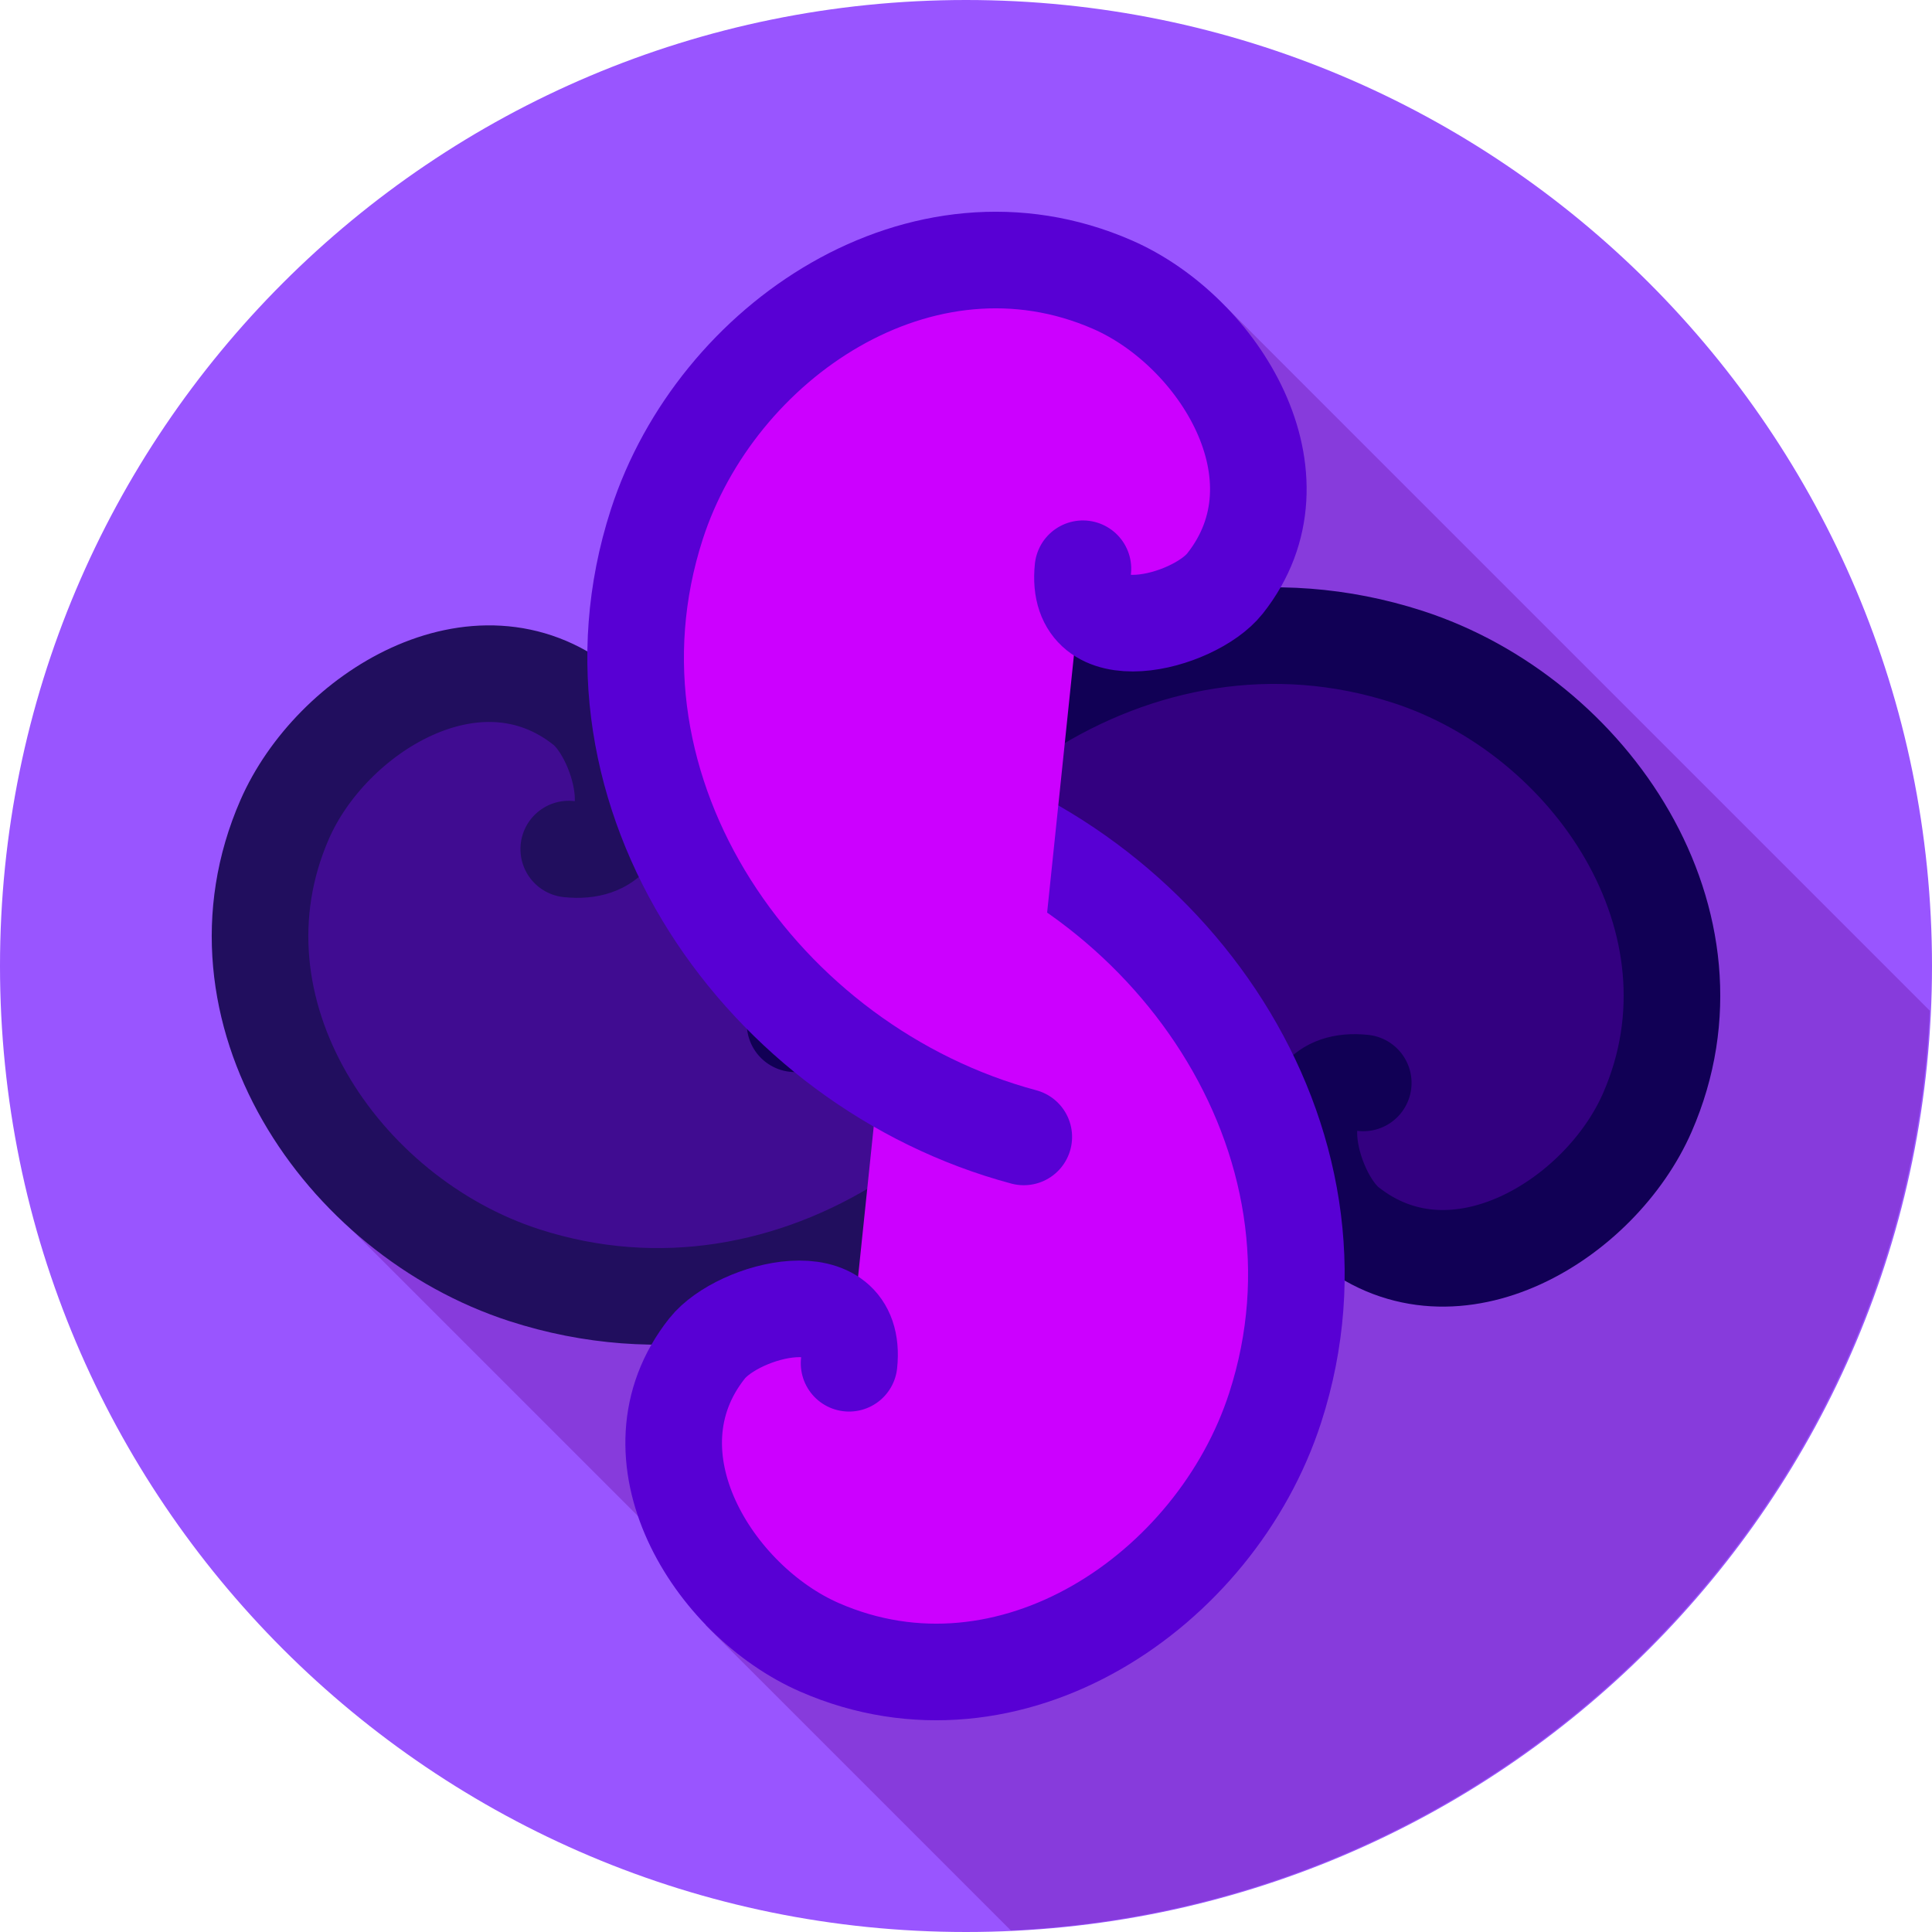
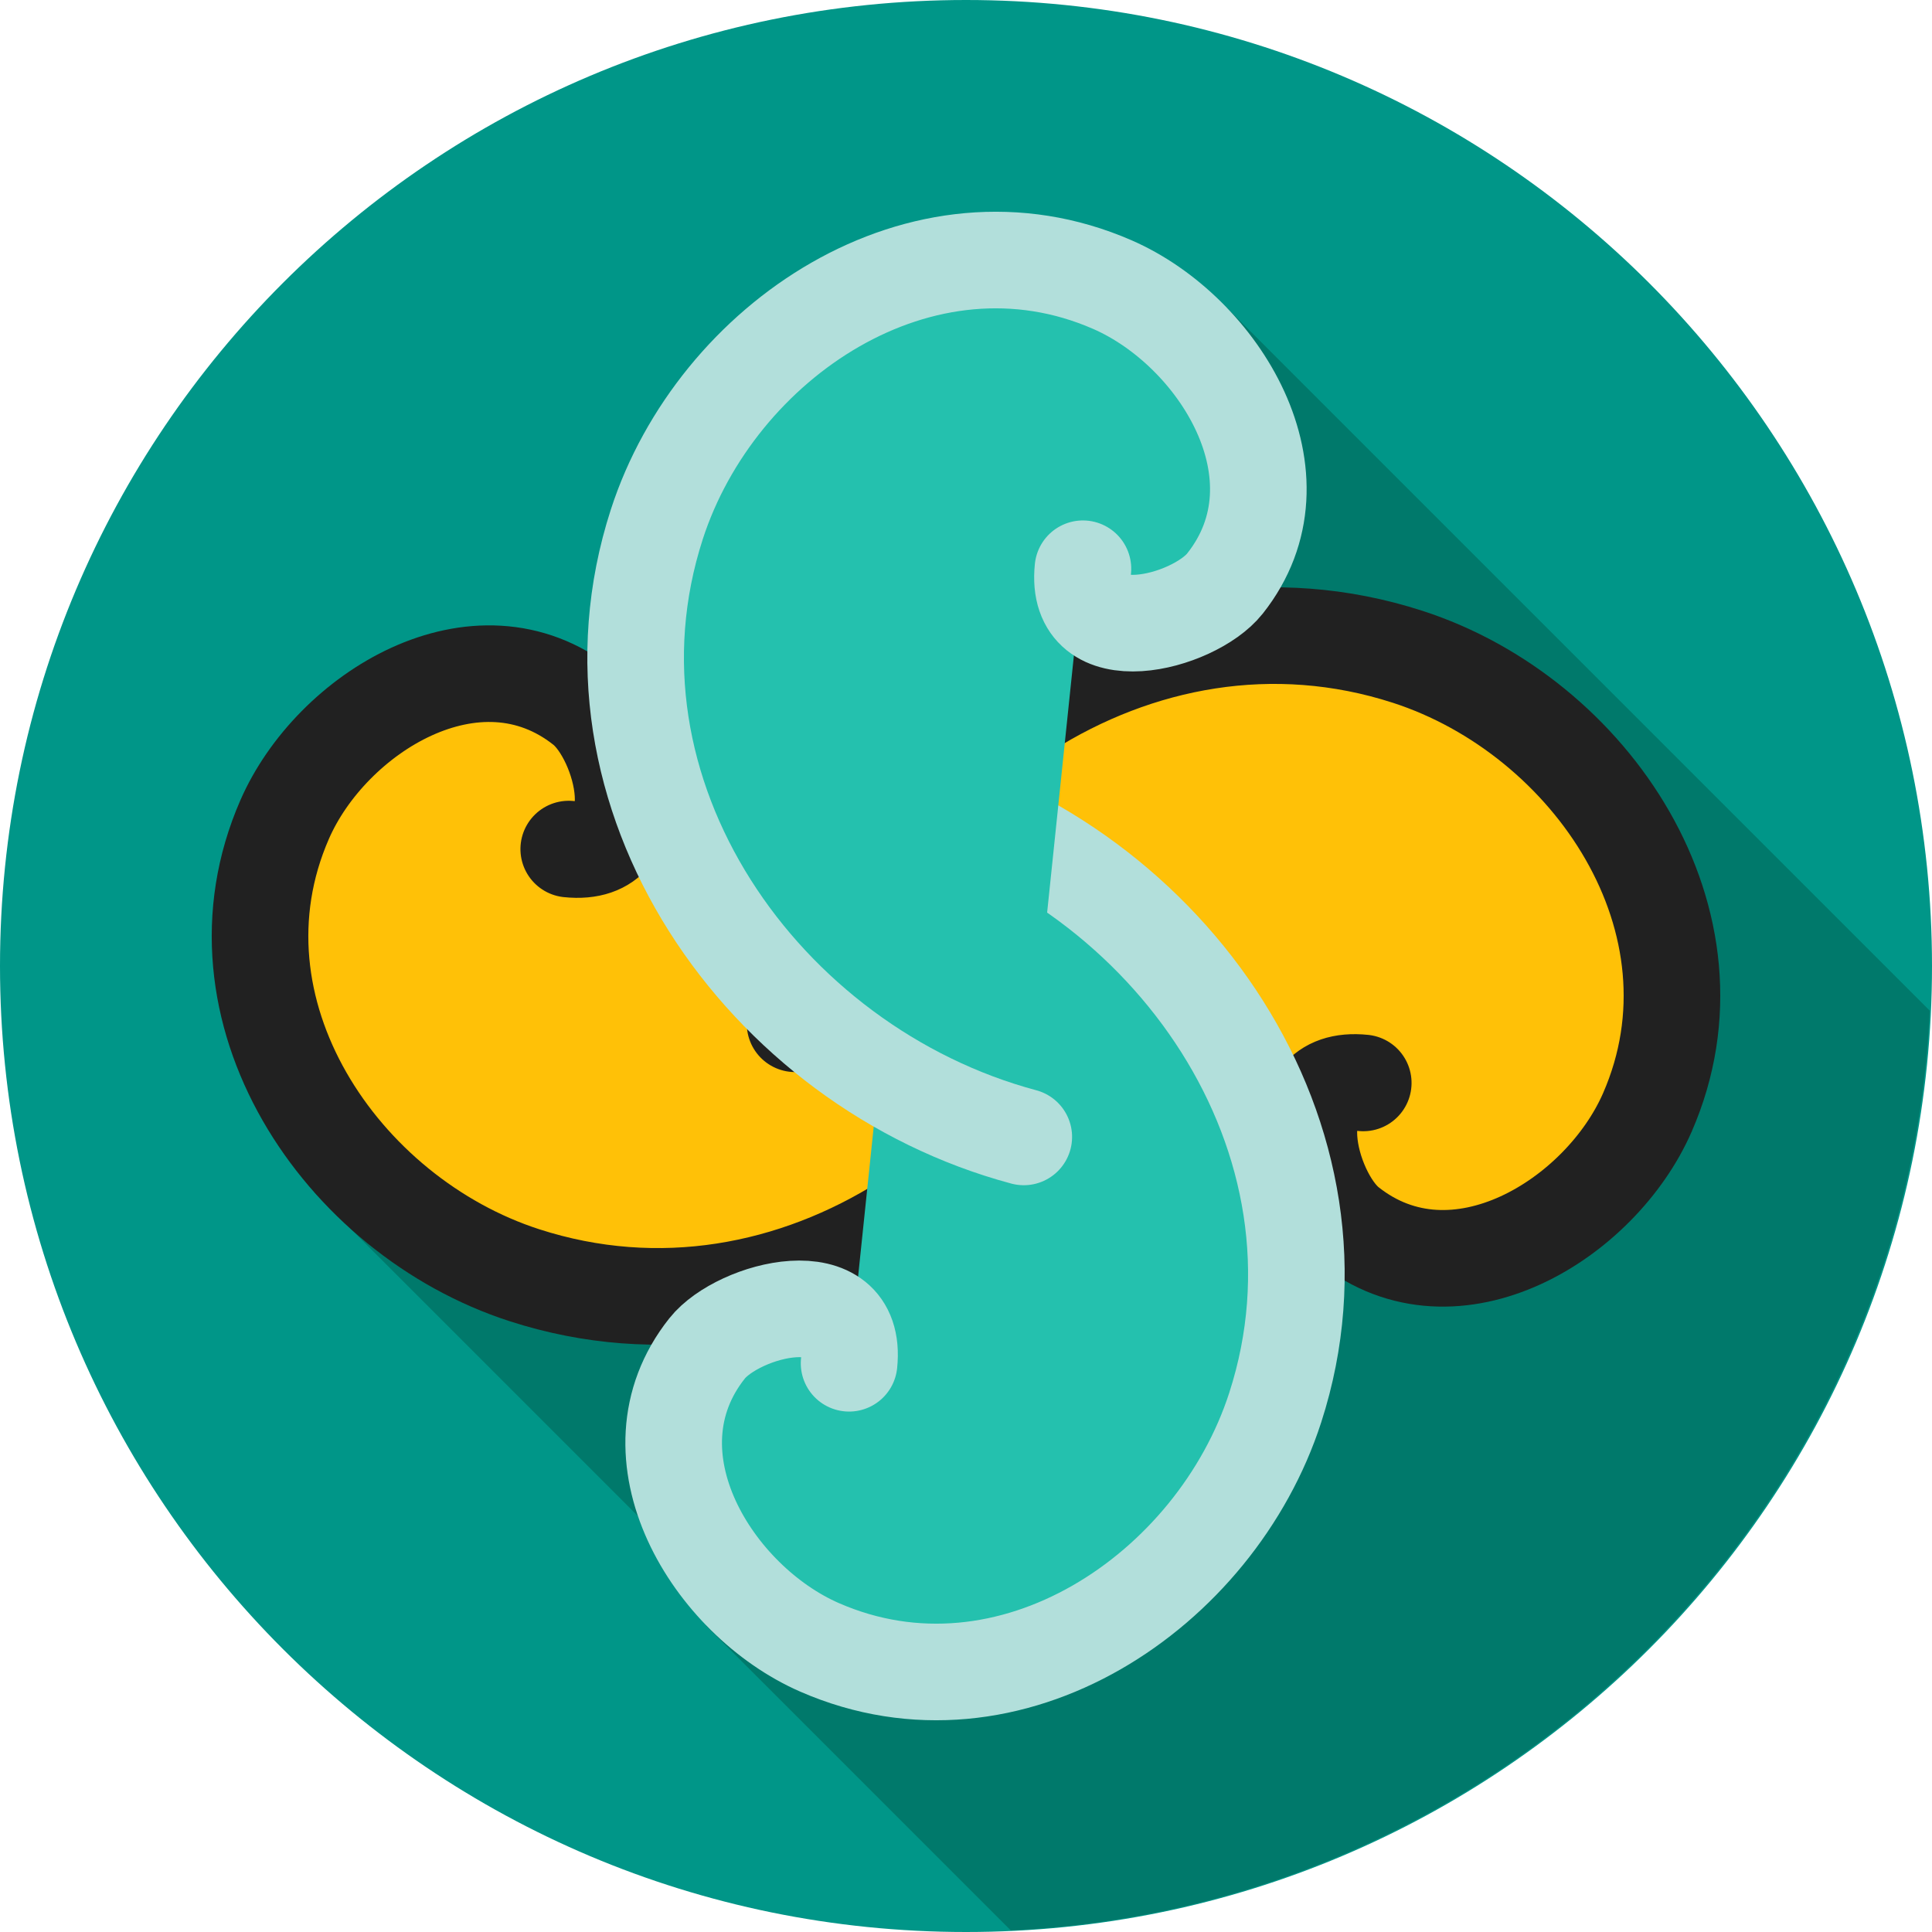
<svg xmlns="http://www.w3.org/2000/svg" height="1000" viewBox="0 0 1000 1000" width="1000">
  <g transform="translate(0 -52.36216)">
    <circle cx="-174.345" cy="915.839" fill="#3737c8" r="106.501" stroke="#000" stroke-width=".898" />
    <path d="m377.797 643.755c8.509 3.799-.922 13.344-6.313 14.142-14.609 2.164-23.375-14.255-21.971-26.769 2.511-22.385 26.765-34.177 47.225-29.8 30.025 6.424 45.21 39.413 37.628 67.68" fill="none" stroke="#000" transform="matrix(.5083056 -.8804111 -.8804111 -.5083056 -57.29398 1624.786)" />
    <path d="m-485.647-685.917c8.509 3.799-.922 13.344-6.313 14.142-14.609 2.164-23.375-14.255-21.971-26.769 2.511-22.385 26.765-34.177 47.225-29.8 30.025 6.424 45.21 39.413 37.628 67.68" fill="none" stroke="#000" transform="matrix(-.5083056 .8804111 .8804111 .5083056 -49.21276 1653.575)" />
    <circle cx="-417.577" cy="915.839" fill="none" r="106.501" stroke="#000" stroke-width=".898" />
    <path d="m377.797 643.755c8.509 3.799-.922 13.344-6.313 14.142-14.609 2.164-23.375-14.255-21.971-26.769 2.511-22.385 26.765-34.177 47.225-29.8 30.025 6.424 45.21 39.413 37.628 67.68" fill="#2a7fff" fill-rule="evenodd" stroke="#0000a1" stroke-linecap="round" stroke-width="7.869" transform="matrix(.5083056 -.8804111 -.8804111 -.5083056 187.4967 1619.477)" />
    <path d="m-485.647-685.917c8.509 3.799-.922 13.344-6.313 14.142-14.609 2.164-23.375-14.255-21.971-26.769 2.511-22.385 26.765-34.177 47.225-29.8 30.025 6.424 45.21 39.413 37.628 67.68" fill="#2a7fff" fill-rule="evenodd" stroke="#0000a1" stroke-linecap="round" stroke-width="7.869" transform="matrix(-.5083056 .8804111 .8804111 .5083056 195.5779 1648.266)" />
-     <circle cx="500" cy="552.362" fill="#95f" r="500" />
-     <path d="m634.643 158.928l-186.135 109.723 147.027 233.844-432.9 114.658 217.115 217.115-14.58 6.887 158.025 158.025a500 500 0 0 0 475.646-476.051z" fill="#873bdc" fill-rule="evenodd" transform="translate(0 52.36216)" />
-     <g fill="#330080" fill-rule="evenodd" stroke="#105" stroke-linecap="round" stroke-width="10.476" transform="matrix(4.694814 0 0 4.694814 -2498.498 -3707.089)">
-       <path d="m377.797 643.755c8.509 3.799-.922 13.344-6.313 14.142-14.609 2.164-23.375-14.255-21.971-26.769 2.511-22.385 26.765-34.177 47.225-29.8 30.025 6.424 45.21 39.413 37.628 67.68" fill="#400c91" stroke="#210e5e" transform="matrix(.8804111 .5083056 .5083056 -.8804111 -64.95526 1269.109)" />
-       <path d="m-485.647-685.917c8.509 3.799-.922 13.344-6.313 14.142-14.609 2.164-23.375-14.255-21.971-26.769 2.511-22.385 26.765-34.177 47.225-29.8 30.025 6.424 45.21 39.413 37.628 67.68" fill="#330080" stroke="#105" transform="matrix(-.8804111 -.5083056 -.5083056 .8804111 -93.74456 1277.19)" />
+     <circle cx="500" cy="552.362" fill="#009688" r="500" />
+     <path d="m634.643 158.928l-186.135 109.723 147.027 233.844-432.9 114.658 217.115 217.115-14.58 6.887 158.025 158.025a500 500 0 0 0 475.646-476.051z" fill="#00796b" fill-rule="evenodd" transform="translate(0 52.36216)" />
+     <g fill="#ffc107" fill-rule="evenodd" stroke="#212121" stroke-linecap="round" stroke-width="10.476" transform="matrix(4.694814 0 0 4.694814 -2498.498 -3707.089)">
+       <path d="m377.797 643.755c8.509 3.799-.922 13.344-6.313 14.142-14.609 2.164-23.375-14.255-21.971-26.769 2.511-22.385 26.765-34.177 47.225-29.8 30.025 6.424 45.21 39.413 37.628 67.68" transform="matrix(.8804111 .5083056 .5083056 -.8804111 -64.95526 1269.109)" />
+       <path d="m-485.647-685.917c8.509 3.799-.922 13.344-6.313 14.142-14.609 2.164-23.375-14.255-21.971-26.769 2.511-22.385 26.765-34.177 47.225-29.8 30.025 6.424 45.21 39.413 37.628 67.68" transform="matrix(-.8804111 -.5083056 -.5083056 .8804111 -93.74456 1277.19)" />
    </g>
-     <g fill="#c0f" fill-rule="evenodd" stroke="#5800d4" stroke-linecap="round" stroke-width="10.476" transform="matrix(4.694814 0 0 4.694814 -1626.604 -1735.267)">
+     <g fill="#24c1ae" fill-rule="evenodd" stroke="#b2dfdb" stroke-linecap="round" stroke-width="10.476" transform="matrix(4.694814 0 0 4.694814 -1626.604 -1735.267)">
      <path d="m377.797 643.755c8.509 3.799-.922 13.344-6.313 14.142-14.609 2.164-23.375-14.255-21.971-26.769 2.511-22.385 26.765-34.177 47.225-29.8 30.025 6.424 45.21 39.413 37.628 67.68" transform="matrix(.5083056 -.8804111 -.8804111 -.5083056 814.8108 1190.906)" />
      <path d="m-485.647-685.917c8.509 3.799-.922 13.344-6.313 14.142-14.609 2.164-23.375-14.255-21.971-26.769 2.511-22.385 26.765-34.177 47.225-29.8 30.025 6.424 45.21 39.413 37.628 67.68" transform="matrix(-.5083056 .8804111 .8804111 .5083056 822.892 1219.695)" />
    </g>
  </g>
</svg>
